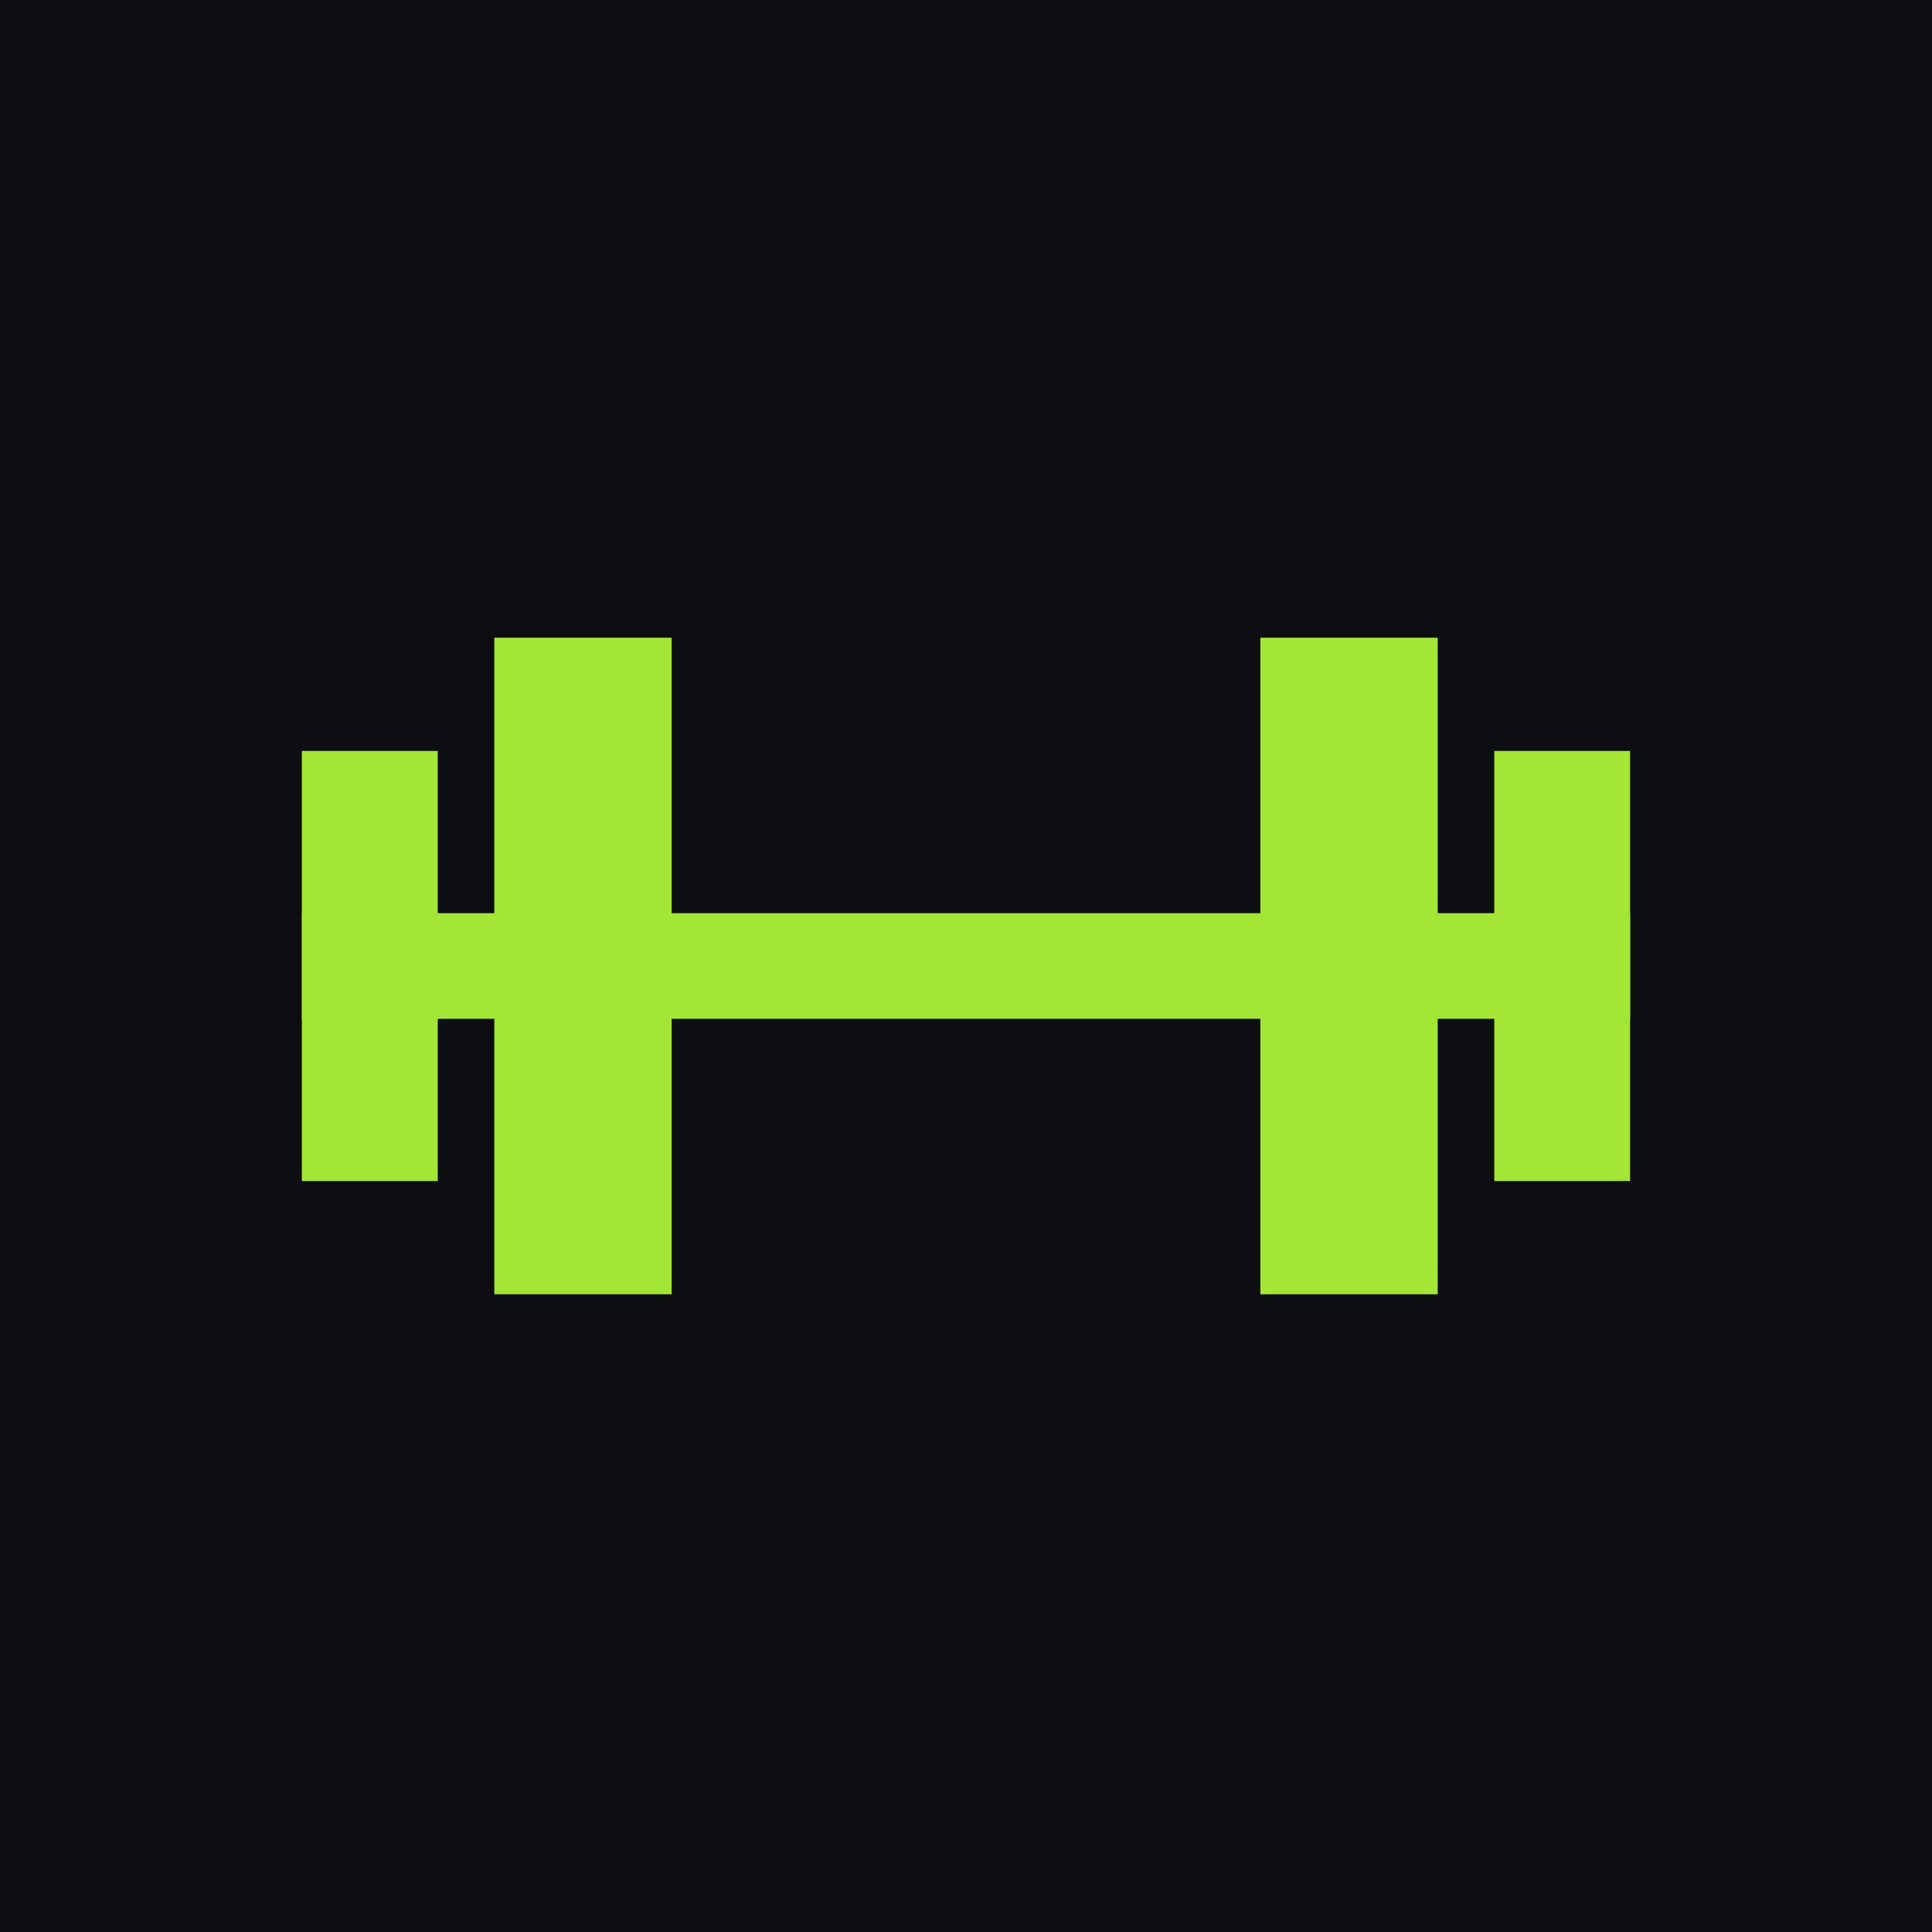
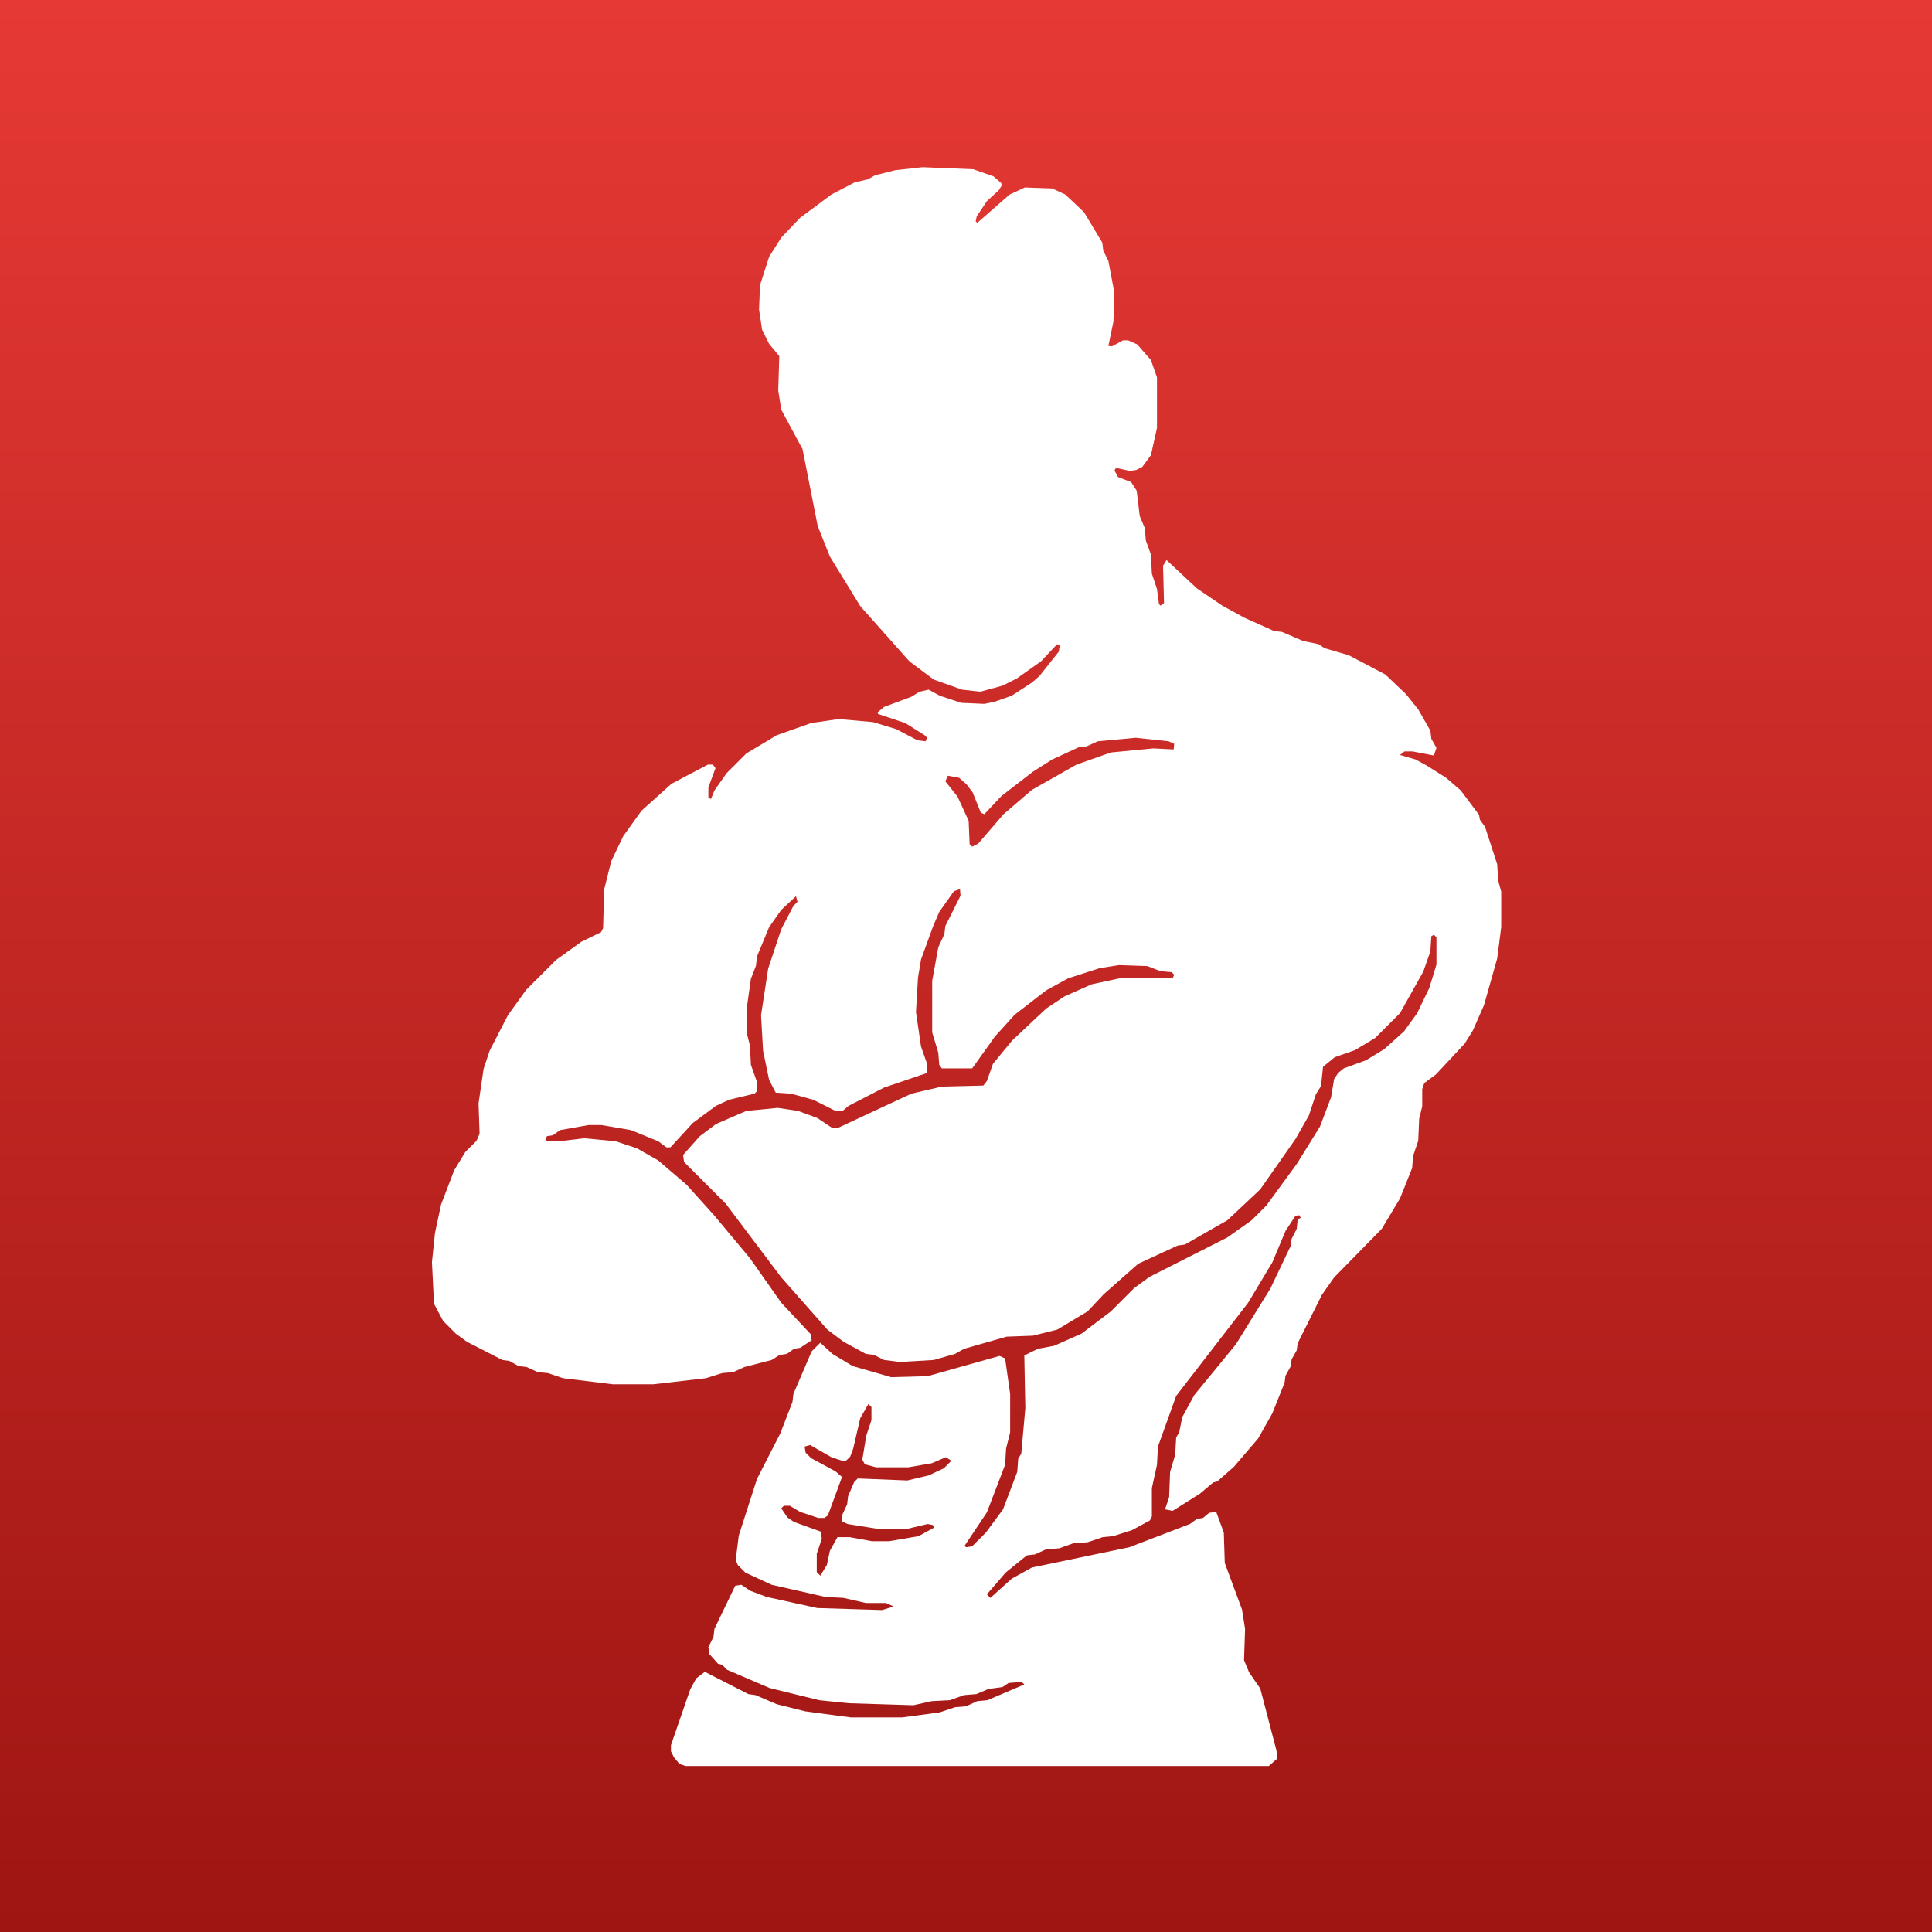
- <svg xmlns="http://www.w3.org/2000/svg" width="1024" height="1024" viewBox="0 0 512 512">
-   <rect width="512" height="512" fill="#0c0e12" />
-   <g fill="#a3e635">
-     <rect x="80" y="242" width="352" height="28" />
-     <rect x="80" y="199" width="36" height="114" />
-     <rect x="131" y="169" width="47" height="174" />
-     <rect x="334" y="169" width="47" height="174" />
-     <rect x="396" y="199" width="36" height="114" />
+ <svg xmlns="http://www.w3.org/2000/svg" viewBox="0 0 512 512" role="img" aria-label="GymBuddy">
+   <defs>
+     <linearGradient id="gb-field" x1="0" y1="0" x2="0" y2="1">
+       <stop offset="0" stop-color="#E63935" />
+       <stop offset="1" stop-color="#9E1512" />
+     </linearGradient>
+   </defs>
+   <rect width="512" height="512" fill="url(#gb-field)" />
+   <g transform="translate(29.82 25.66) scale(1.61)">
+     <path d="M133.33 11.58 L128.83 12.08 L125.50 12.92 L124.33 13.58 L122.17 14.08 L118.33 16.08 L113.17 19.92 L110.08 23.17 L108.08 26.33 L106.58 31.00 L106.42 35.00 L106.92 38.33 L108.08 40.67 L109.75 42.67 L109.58 48.33 L110.08 51.50 L113.58 58.00 L116.08 70.67 L118.08 75.67 L123.08 83.83 L131.17 92.92 L135.17 95.92 L139.83 97.58 L142.83 97.92 L146.50 96.92 L148.83 95.75 L152.83 92.92 L155.50 90.08 L155.92 90.33 L155.75 91.33 L152.58 95.33 L151.33 96.42 L148.00 98.58 L145.17 99.58 L143.50 99.92 L139.67 99.75 L136.17 98.58 L134.33 97.58 L132.83 97.92 L131.50 98.75 L127.00 100.42 L125.92 101.33 L126.00 101.58 L130.50 103.08 L133.67 105.08 L134.08 105.50 L133.83 106.08 L132.50 105.92 L129.00 104.08 L125.17 102.92 L119.50 102.42 L115.00 103.08 L109.33 105.08 L104.33 108.08 L101.08 111.33 L99.08 114.17 L98.50 115.58 L98.08 115.33 L98.08 113.67 L99.25 110.50 L98.83 109.92 L98.00 109.92 L92.00 113.08 L87.08 117.50 L84.08 121.67 L82.08 125.83 L80.92 130.50 L80.75 136.83 L80.42 137.50 L77.17 139.08 L73.00 142.08 L68.08 147.00 L65.08 151.17 L62.08 157.00 L61.08 160.00 L60.25 165.67 L60.42 170.67 L59.92 171.83 L58.08 173.67 L56.25 176.67 L54.08 182.33 L53.08 187.00 L52.58 191.83 L52.92 198.67 L54.42 201.50 L56.50 203.58 L58.33 204.92 L64.17 207.92 L65.33 208.08 L66.83 208.92 L68.17 209.08 L70.00 209.92 L71.67 210.08 L74.17 210.92 L82.33 211.92 L89.00 211.92 L97.67 210.92 L100.33 210.08 L102.17 209.92 L104.00 209.08 L108.50 207.92 L109.83 207.08 L111.00 206.92 L112.17 206.08 L113.17 205.92 L115.08 204.67 L114.92 203.67 L110.08 198.50 L104.92 191.17 L99.08 184.17 L94.50 179.08 L89.83 175.08 L86.33 173.08 L82.83 171.92 L77.67 171.42 L73.50 171.92 L71.50 171.92 L71.25 171.67 L71.50 171.08 L72.50 170.92 L73.67 170.08 L78.33 169.25 L80.50 169.25 L85.33 170.08 L89.83 171.92 L91.17 172.92 L91.83 172.92 L95.50 168.92 L99.33 166.08 L101.50 165.08 L105.67 164.08 L106.08 163.67 L106.08 162.17 L105.08 159.33 L104.92 156.17 L104.42 154.17 L104.42 149.83 L105.08 145.17 L105.92 143.00 L106.08 141.50 L108.08 136.67 L110.08 133.83 L112.50 131.58 L112.75 132.50 L112.08 133.17 L110.08 137.00 L107.92 143.50 L106.75 151.17 L107.08 157.00 L108.08 161.83 L109.17 163.92 L111.67 164.08 L115.33 165.08 L119.00 166.92 L120.17 166.92 L121.17 166.08 L127.00 163.08 L134.08 160.67 L134.08 159.17 L133.08 156.33 L132.25 150.67 L132.58 145.00 L133.08 142.00 L135.08 136.50 L136.08 134.17 L138.50 130.75 L139.50 130.42 L139.58 131.50 L137.08 136.50 L136.92 137.83 L135.92 140.00 L134.92 145.50 L134.92 154.00 L135.92 157.33 L136.08 159.33 L136.50 159.92 L141.50 159.92 L145.25 154.67 L148.50 151.08 L153.67 147.08 L157.33 145.08 L162.50 143.42 L165.67 142.92 L170.33 143.08 L172.50 143.92 L174.33 144.08 L174.75 144.50 L174.50 145.08 L165.83 145.08 L161.17 146.08 L156.67 148.08 L153.67 150.08 L148.08 155.33 L144.92 159.17 L143.92 162.00 L143.33 162.75 L136.50 162.92 L131.50 164.08 L119.33 169.75 L118.50 169.75 L116.00 168.08 L112.83 166.92 L109.50 166.42 L104.33 166.92 L99.33 169.08 L96.67 171.08 L93.92 174.17 L94.08 175.33 L100.92 182.17 L110.08 194.33 L117.67 202.92 L120.33 204.92 L124.00 206.92 L125.33 207.08 L127.00 207.92 L129.67 208.25 L135.17 207.92 L138.67 206.92 L140.17 206.08 L147.17 204.08 L151.50 203.92 L155.50 202.92 L160.50 199.92 L163.17 197.08 L168.83 192.08 L175.33 189.08 L176.50 188.92 L183.50 184.92 L188.92 179.83 L194.75 171.50 L196.92 167.67 L198.08 164.17 L198.92 162.83 L199.25 159.67 L201.17 158.08 L204.50 156.92 L207.83 154.92 L211.92 150.83 L215.75 144.00 L216.92 140.67 L217.08 138.17 L217.50 137.92 L217.92 138.33 L217.92 142.83 L216.75 146.67 L214.75 150.83 L212.58 153.83 L209.33 156.75 L206.33 158.58 L202.67 159.92 L201.75 160.67 L201.08 161.67 L200.58 164.67 L198.75 169.50 L194.92 175.67 L189.92 182.50 L187.50 184.92 L183.50 187.75 L170.67 194.25 L168.17 196.08 L164.33 199.92 L159.50 203.58 L155.00 205.58 L152.33 206.08 L150.08 207.17 L150.25 215.83 L149.58 223.33 L149.08 224.17 L148.92 226.33 L146.58 232.50 L143.75 236.33 L141.50 238.58 L140.50 238.75 L140.25 238.50 L143.92 233.00 L146.92 225.17 L147.08 222.50 L147.75 219.83 L147.75 213.50 L146.92 207.67 L146.00 207.25 L134.17 210.58 L128.17 210.75 L121.83 208.92 L118.50 206.92 L116.50 205.08 L115.08 206.50 L112.08 213.50 L111.92 214.83 L109.92 220.00 L106.08 227.50 L103.08 236.83 L102.58 240.83 L102.92 241.67 L104.17 242.92 L108.50 244.92 L117.33 246.92 L120.33 247.08 L124.00 247.92 L127.33 247.92 L128.58 248.50 L126.67 249.08 L116.00 248.75 L107.67 246.92 L105.00 245.92 L103.50 244.92 L102.50 245.08 L99.08 252.17 L98.92 253.50 L98.08 255.17 L98.25 256.33 L99.67 257.92 L100.33 258.08 L101.17 258.92 L108.17 261.92 L116.33 263.92 L121.17 264.42 L131.83 264.75 L134.83 264.08 L137.83 263.92 L140.17 263.08 L142.17 262.92 L144.17 262.08 L146.50 261.75 L147.50 261.08 L149.67 260.92 L150.08 261.33 L144.00 263.92 L142.33 264.08 L140.50 264.92 L138.67 265.08 L136.17 265.92 L130.00 266.75 L121.50 266.75 L114.00 265.75 L109.33 264.58 L105.83 263.08 L104.67 262.92 L97.50 259.25 L96.08 260.33 L95.08 262.17 L91.92 271.33 L91.92 272.33 L92.42 273.33 L93.33 274.42 L94.33 274.75 L190.33 274.75 L191.75 273.50 L191.58 272.17 L188.92 262.00 L187.08 259.33 L186.25 257.33 L186.42 252.17 L185.92 249.00 L183.08 241.33 L182.92 236.33 L181.67 232.92 L180.50 233.08 L179.50 233.92 L178.50 234.08 L177.33 234.92 L167.33 238.75 L151.33 242.08 L148.00 243.92 L144.50 247.08 L143.92 246.50 L147.00 242.92 L150.50 240.08 L151.83 239.92 L153.67 239.08 L155.83 238.92 L158.17 238.08 L160.50 237.92 L163.00 237.08 L164.67 236.92 L167.83 235.92 L170.75 234.33 L171.08 233.67 L171.08 229.00 L171.92 225.17 L172.08 222.17 L175.08 213.83 L186.92 198.50 L190.92 191.83 L193.08 186.67 L194.67 184.25 L195.33 184.08 L195.58 184.50 L195.08 184.83 L194.92 186.33 L194.08 188.00 L193.92 189.17 L190.58 196.17 L184.92 205.33 L178.08 213.67 L176.08 217.33 L175.58 219.83 L175.08 220.67 L174.92 223.50 L174.08 226.33 L173.92 230.50 L173.25 232.50 L174.50 232.75 L179.00 229.92 L181.17 228.08 L181.83 227.92 L184.58 225.50 L188.58 220.83 L190.92 216.67 L192.92 211.67 L193.08 210.50 L193.92 209.00 L194.08 207.83 L194.92 206.33 L195.08 205.17 L199.08 197.17 L201.08 194.33 L208.92 186.33 L211.92 181.33 L213.92 176.33 L214.08 174.33 L214.92 171.83 L215.08 168.17 L215.58 166.17 L215.58 163.33 L215.92 162.33 L217.83 160.92 L222.58 155.83 L223.92 153.67 L225.75 149.50 L227.92 141.83 L228.58 136.67 L228.58 130.83 L228.08 129.00 L227.92 126.33 L225.92 120.17 L225.08 119.00 L224.92 118.17 L221.92 114.17 L219.50 112.08 L216.33 110.08 L214.50 109.08 L211.92 108.33 L212.67 107.75 L214.00 107.75 L217.50 108.42 L217.92 107.17 L217.08 105.67 L216.92 104.33 L214.92 100.83 L212.92 98.33 L209.50 95.08 L203.50 91.92 L199.50 90.75 L198.50 90.08 L196.00 89.58 L192.50 88.08 L191.17 87.92 L186.33 85.75 L182.67 83.75 L178.50 80.92 L173.50 76.25 L172.92 77.17 L173.08 83.33 L172.50 83.75 L172.25 83.50 L171.92 81.00 L171.08 78.50 L170.92 75.33 L170.08 73.00 L169.92 71.00 L169.08 69.00 L168.58 64.83 L167.67 63.42 L165.50 62.58 L164.92 61.50 L165.17 61.08 L167.50 61.58 L168.50 61.42 L169.50 60.92 L170.92 59.00 L171.92 54.50 L171.92 46.17 L170.92 43.33 L168.67 40.75 L167.17 40.08 L166.33 40.08 L164.50 41.08 L163.92 41.00 L164.75 37.00 L164.92 32.33 L163.92 27.00 L163.08 25.33 L162.92 24.00 L159.92 19.00 L156.83 16.08 L154.67 15.08 L150.17 14.92 L147.67 16.08 L142.33 20.75 L142.08 20.50 L142.25 19.67 L143.92 17.17 L145.92 15.33 L146.42 14.50 L146.25 14.17 L145.00 13.08 L141.67 11.92Z M168.42 105.50 L173.83 106.08 L174.75 106.50 L174.67 107.42 L171.33 107.25 L164.33 107.92 L158.67 109.92 L151.33 114.08 L146.67 118.08 L142.50 122.92 L141.50 123.42 L141.08 123.00 L140.92 119.17 L139.08 115.17 L137.08 112.67 L137.50 111.75 L139.33 112.08 L140.58 113.17 L141.58 114.50 L142.92 117.83 L143.50 118.08 L146.33 115.08 L151.50 111.08 L154.67 109.08 L159.00 107.08 L160.33 106.92 L162.17 106.08Z M124.42 215.17 L124.92 215.67 L124.92 217.83 L124.08 220.33 L123.42 224.33 L123.83 225.08 L125.67 225.58 L131.00 225.58 L134.83 224.92 L137.17 223.92 L138.08 224.50 L136.83 225.75 L134.33 226.92 L130.83 227.75 L122.67 227.42 L122.08 228.00 L121.08 230.33 L120.92 231.67 L120.08 233.50 L120.08 234.50 L121.00 234.92 L126.17 235.75 L130.67 235.75 L134.17 234.92 L135.00 235.08 L135.25 235.50 L132.67 236.92 L127.83 237.75 L125.00 237.75 L121.33 237.08 L119.33 237.08 L118.08 239.33 L117.58 241.67 L116.50 243.42 L115.92 242.83 L115.92 239.83 L116.75 237.33 L116.58 236.17 L112.17 234.58 L111.08 233.83 L110.08 232.33 L110.50 231.92 L111.50 231.92 L113.17 232.92 L116.17 233.92 L117.17 233.92 L117.75 233.50 L120.08 227.17 L119.00 226.25 L115.00 224.08 L114.08 223.17 L113.92 222.17 L114.83 221.92 L118.33 223.92 L120.33 224.58 L120.83 224.42 L121.42 223.83 L121.92 222.50 L123.08 217.50Z" fill="#FFFFFF" fill-rule="evenodd" />
  </g>
</svg>
